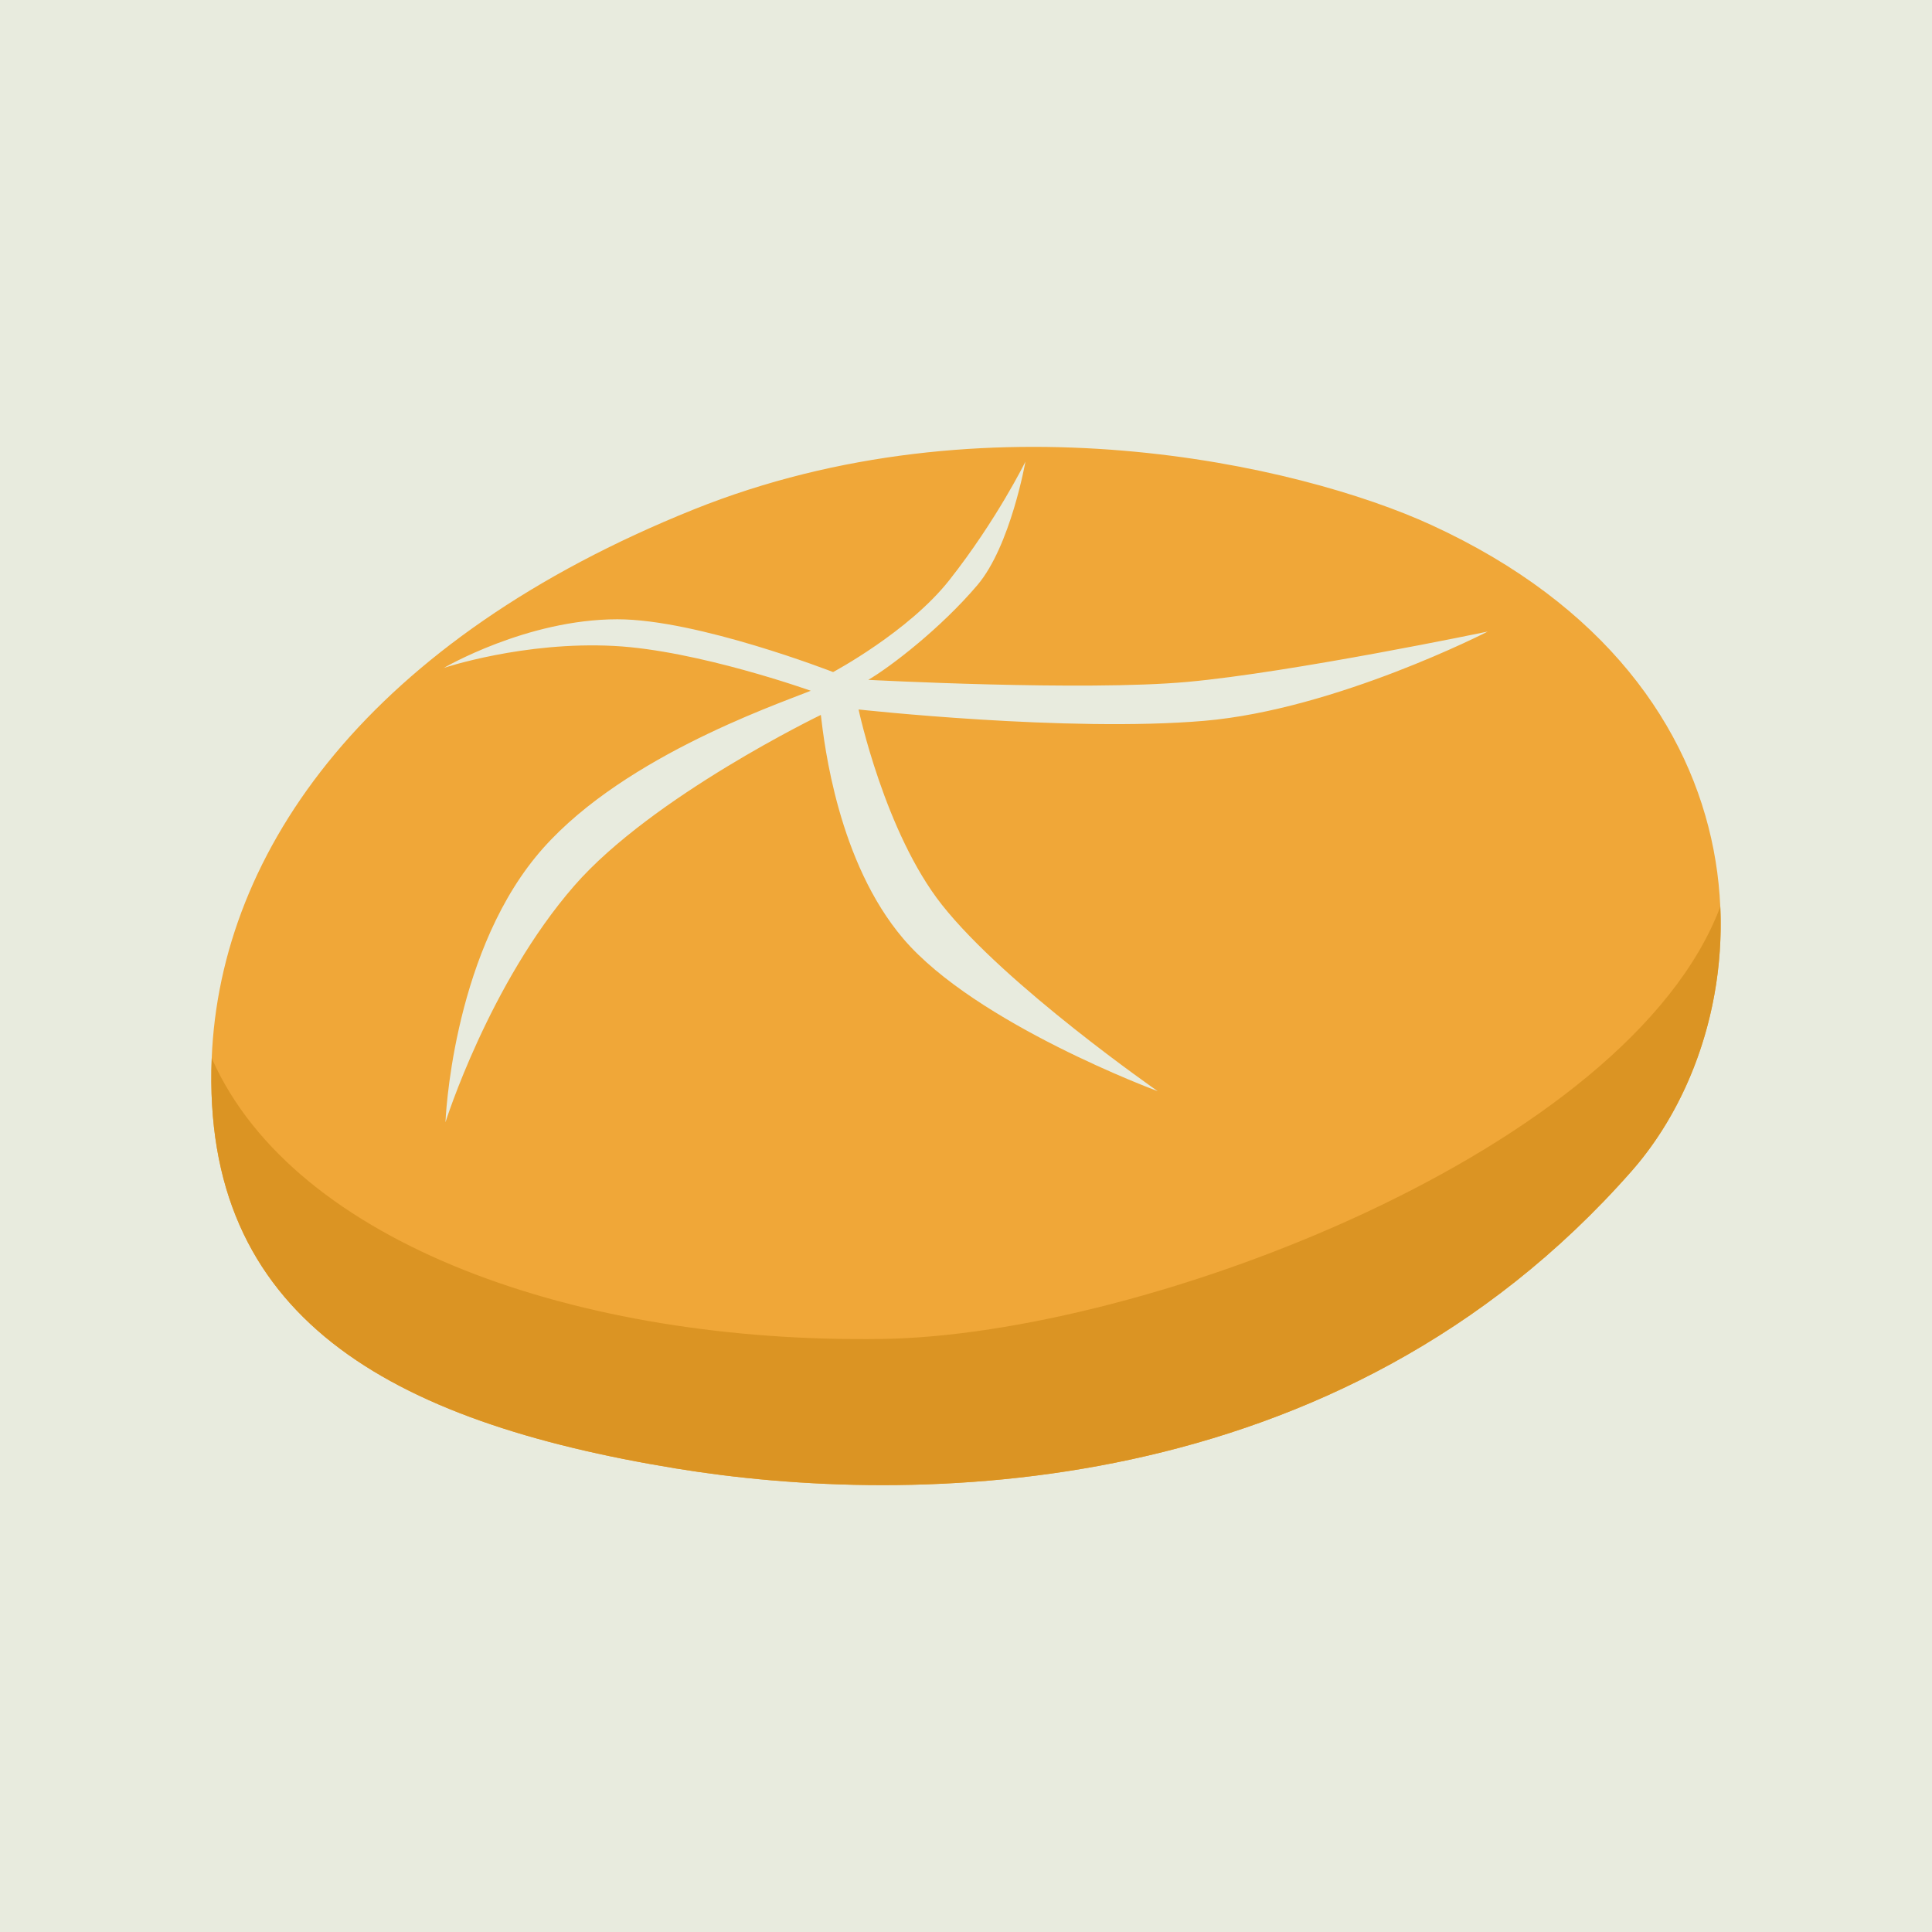
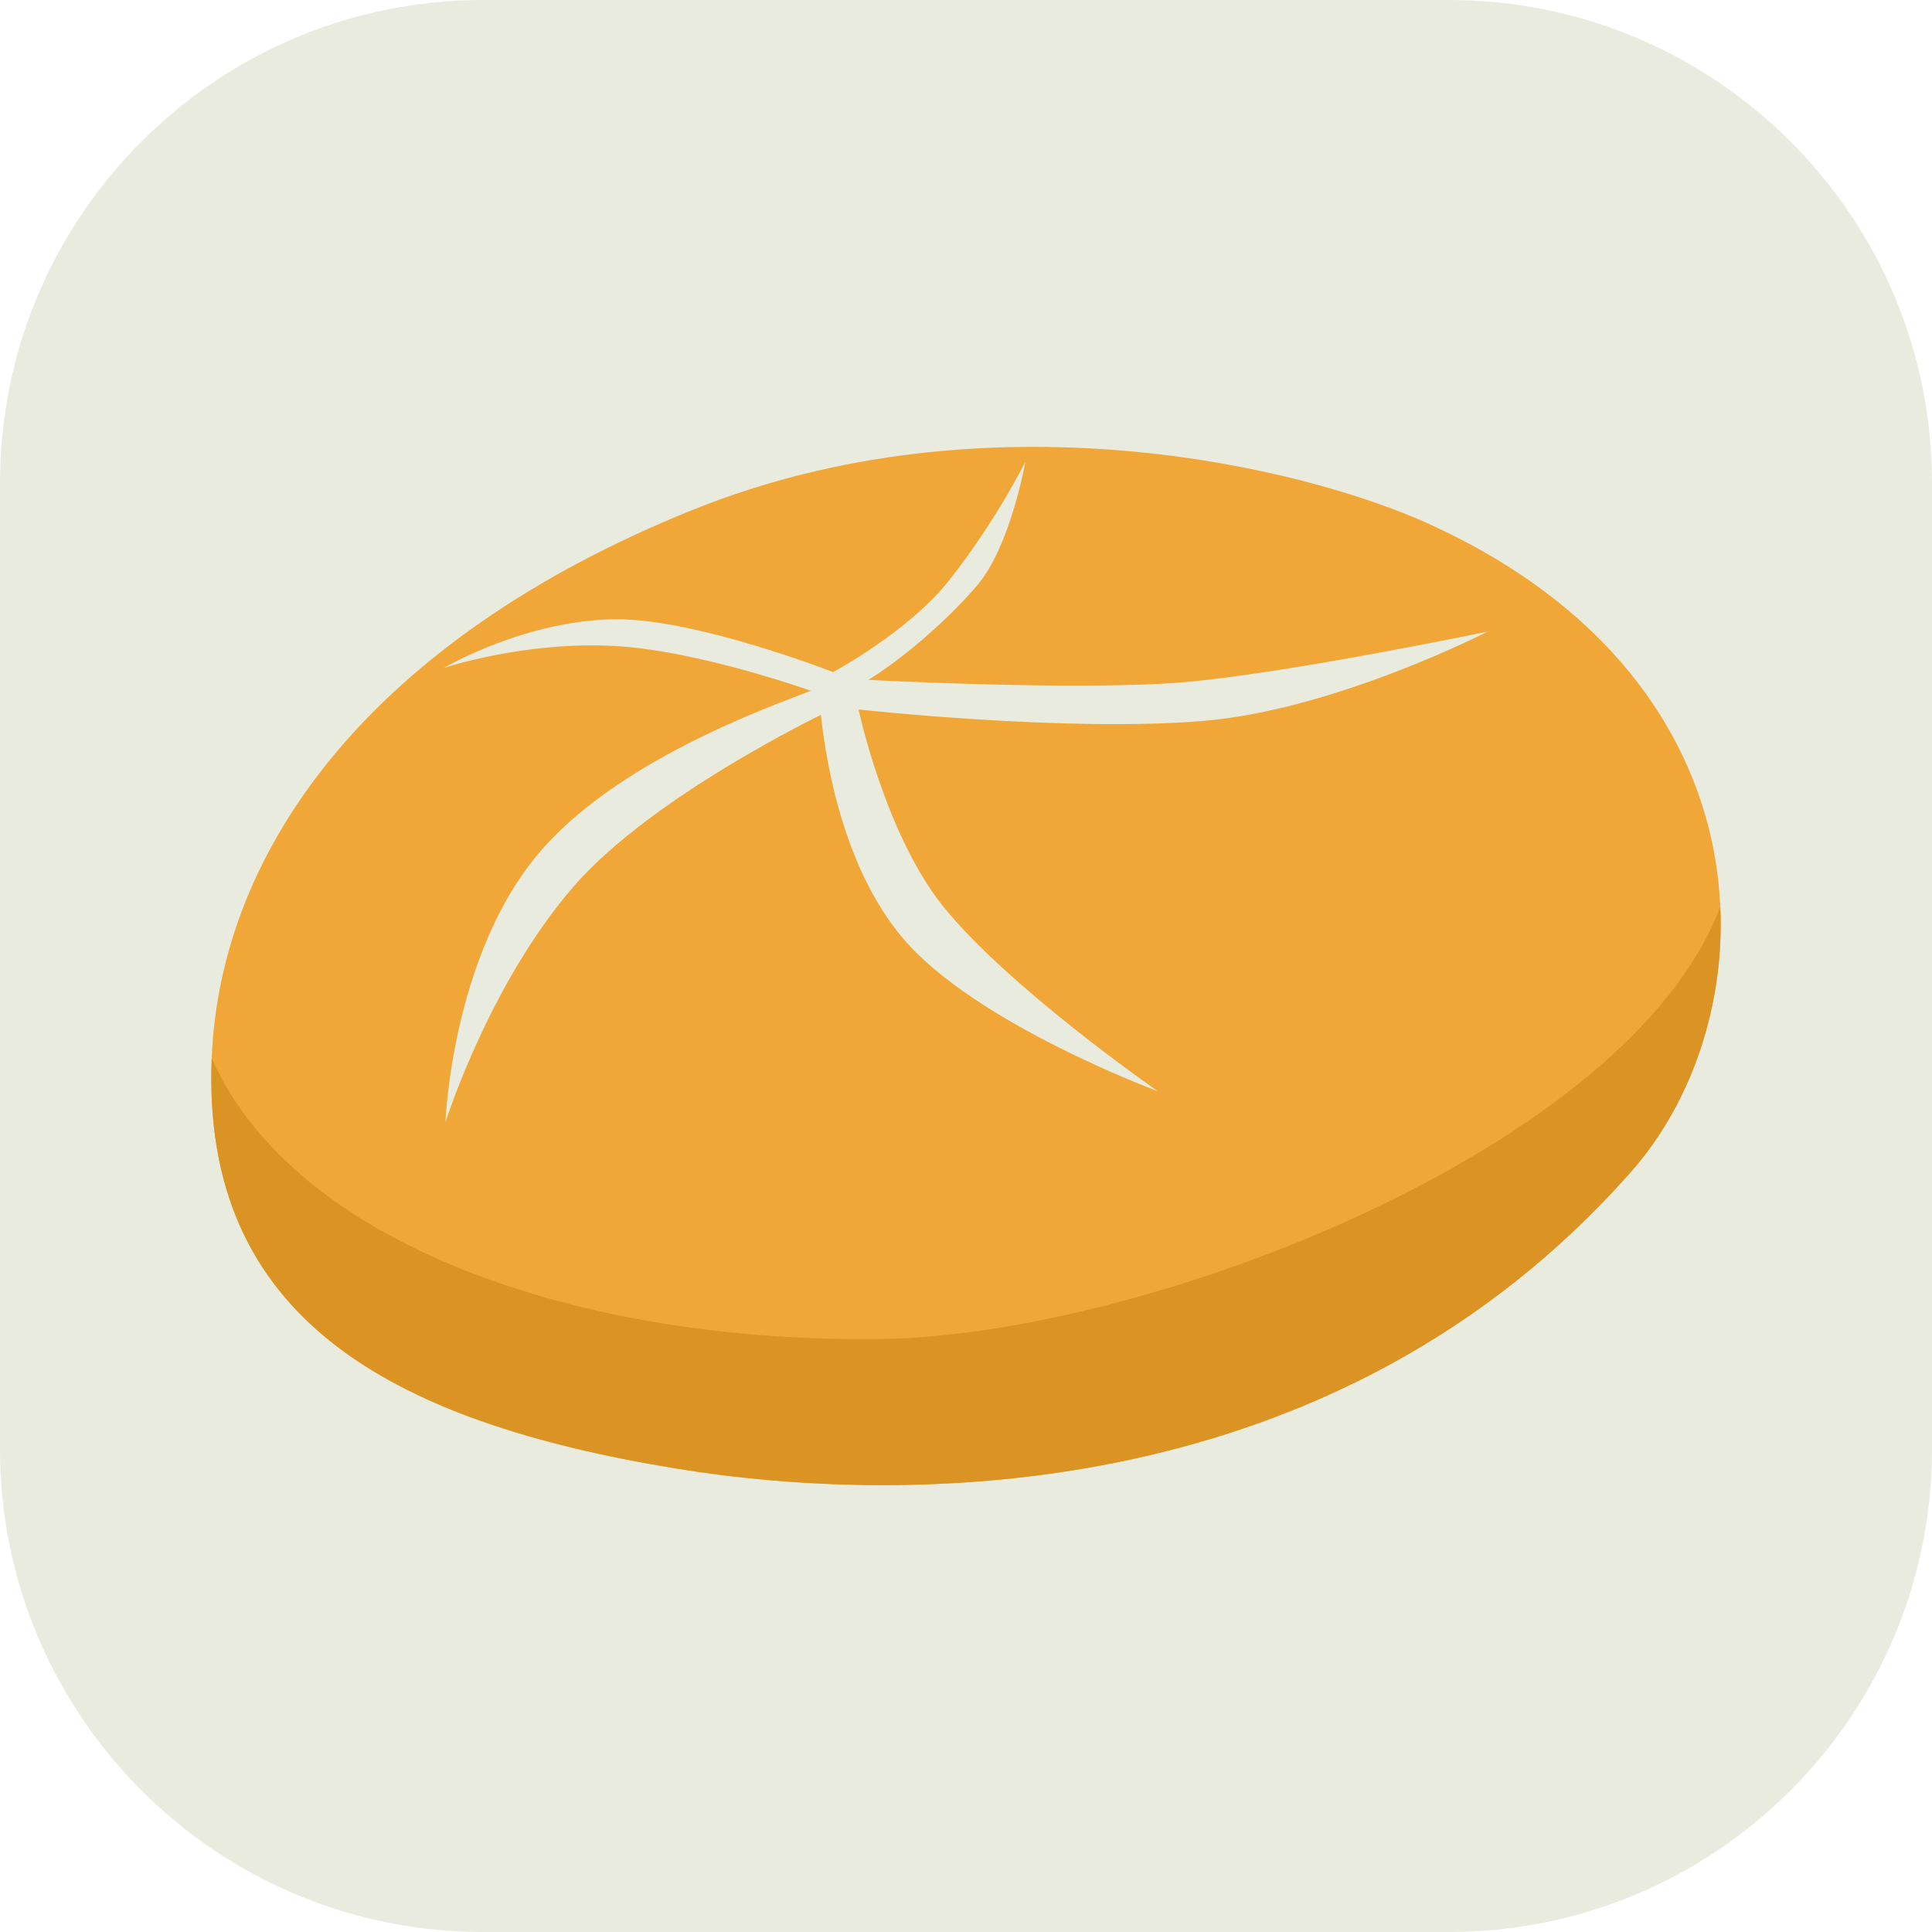
<svg xmlns="http://www.w3.org/2000/svg" width="100%" height="100%" viewBox="0 0 1024 1024" version="1.1" xml:space="preserve" style="fill-rule:evenodd;clip-rule:evenodd;stroke-linejoin:round;stroke-miterlimit:2;">
  <g id="Icon">
-     <rect x="0" y="0" width="1024" height="1024" style="fill:rgb(232,235,222);" />
+     <g transform="matrix(1.27205,0,0,1.42192,-61.0584,-95.2688)">
+       <path d="M853,247.038C853,147.672 762.823,67 651.75,67L249.25,67C138.177,67 48,147.672 48,247.038L48,607.114C48,706.479 138.177,787.152 249.25,787.152L651.75,787.152C762.823,787.152 853,706.479 853,607.114L853,247.038Z" style="fill:rgb(232,235,222);" />
+     </g>
    <g transform="matrix(0.860512,0,0,0.860512,74.2844,88.6827)">
      <path d="M795.362,220.334C1009.89,318.901 1003.09,522.302 918.609,618.3C737.72,823.841 474.24,825.074 329.951,801.418C153.131,772.429 37.701,708.252 44.081,548.719C49.248,419.507 142.489,290.564 340.756,210.82C520.571,138.498 714.333,183.104 795.362,220.334ZM413.06,322.411C389.596,331.752 291.959,365.424 243.533,424.866C191.693,488.5 188.052,588.181 188.052,588.181C188.052,588.181 214.908,502.759 267.378,442.515C315.391,387.388 419.258,337.291 419.258,337.291C421.414,355.731 429.891,428.029 470.108,475.199C514.843,527.669 626.776,569.04 626.776,569.04C626.776,569.04 533.369,504.235 493.843,454.249C458.636,409.725 442.501,333.933 442.501,333.933C442.501,333.933 571.259,348.13 655.387,340.928C736.53,333.981 830.017,285.947 830.017,285.947C830.017,285.947 709.155,311.138 644.977,316.954C581.085,322.744 448.483,315.688 448.483,315.688C462.369,307.541 493.202,283.833 515.72,257.285C536.13,233.221 545.277,181.254 545.277,181.254C545.277,181.254 527.745,217.009 498.426,254.225C473.339,286.069 426.806,310.889 426.806,310.889C426.806,310.889 343.403,278.356 293.883,278.378C238.029,278.401 187.025,308.348 187.025,308.348C187.025,308.348 236.1,291.859 291.984,294.808C343.476,297.525 413.06,322.411 413.06,322.411Z" style="fill:rgb(240,167,56);" />
      <path d="M973.268,455.392L973.335,457.017L973.375,458.146L973.424,459.772L973.461,461.39L973.492,463.331L973.5,464.14L973.506,465.059L973.508,466.868L973.498,468.495L973.489,469.3L973.457,471.205L973.418,472.836L973.395,473.639L973.33,475.522L973.262,477.16L973.224,477.962L973.185,478.76L973.079,480.655L972.978,482.268L972.924,483.064L972.787,484.939L972.657,486.555L972.589,487.349L972.421,489.197L972.262,490.823L972.096,492.402L971.888,494.266L971.698,495.86L971.601,496.644L971.362,498.484L971.143,500.082L970.92,501.642L970.641,503.49L970.393,505.061L970.267,505.835L969.96,507.66L969.684,509.232L969.383,510.879L969.056,512.6L968.752,514.146L968.598,514.909L968.222,516.716L967.891,518.26L967.517,519.941L967.141,521.582L966.782,523.102L966.6,523.854L966.159,525.638L965.773,527.154L965.331,528.843L964.904,530.425L964.492,531.917L964.001,533.644L963.559,535.162L963.119,536.634L962.588,538.368L962.123,539.85L961.605,541.461L961.088,543.033L960.599,544.487L960.024,546.155L959.501,547.641L958.987,549.073L958.37,550.752L957.828,552.195L957.25,553.704L956.634,555.28L956.07,556.692L955.419,558.292L954.815,559.745L954.228,561.133L953.531,562.748L952.914,564.15L952.304,565.514L951.568,567.126L950.932,568.493L950.212,570.014L949.527,571.435L948.87,572.773L948.098,574.32L947.408,575.676L946.73,576.989L945.917,578.533L945.212,579.85L944.511,581.139L943.664,582.67L942.94,583.956L942.098,585.426L941.337,586.734L940.593,587.992L939.708,589.463L938.936,590.725L938.118,592.042L937.251,593.414L936.463,594.641L935.559,596.028L934.725,597.285L933.919,598.483L932.967,599.874L932.13,601.078L931.305,602.248L930.316,603.626L929.467,604.791L928.509,606.085L927.601,607.291L926.736,608.424L925.722,609.729L924.821,610.871L923.938,611.974L922.885,613.267L921.976,614.366L920.977,615.556L919.991,616.711L919.068,617.775L918.609,618.3C737.72,823.841 474.24,825.074 329.951,801.418C153.131,772.429 37.701,708.252 44.081,548.719L44.379,549.39C95.464,663.571 270.725,724.431 457.027,721.654C619.605,719.23 916.885,605.11 973.268,455.392Z" style="fill:rgb(219,148,35);" />
    </g>
  </g>
</svg>
